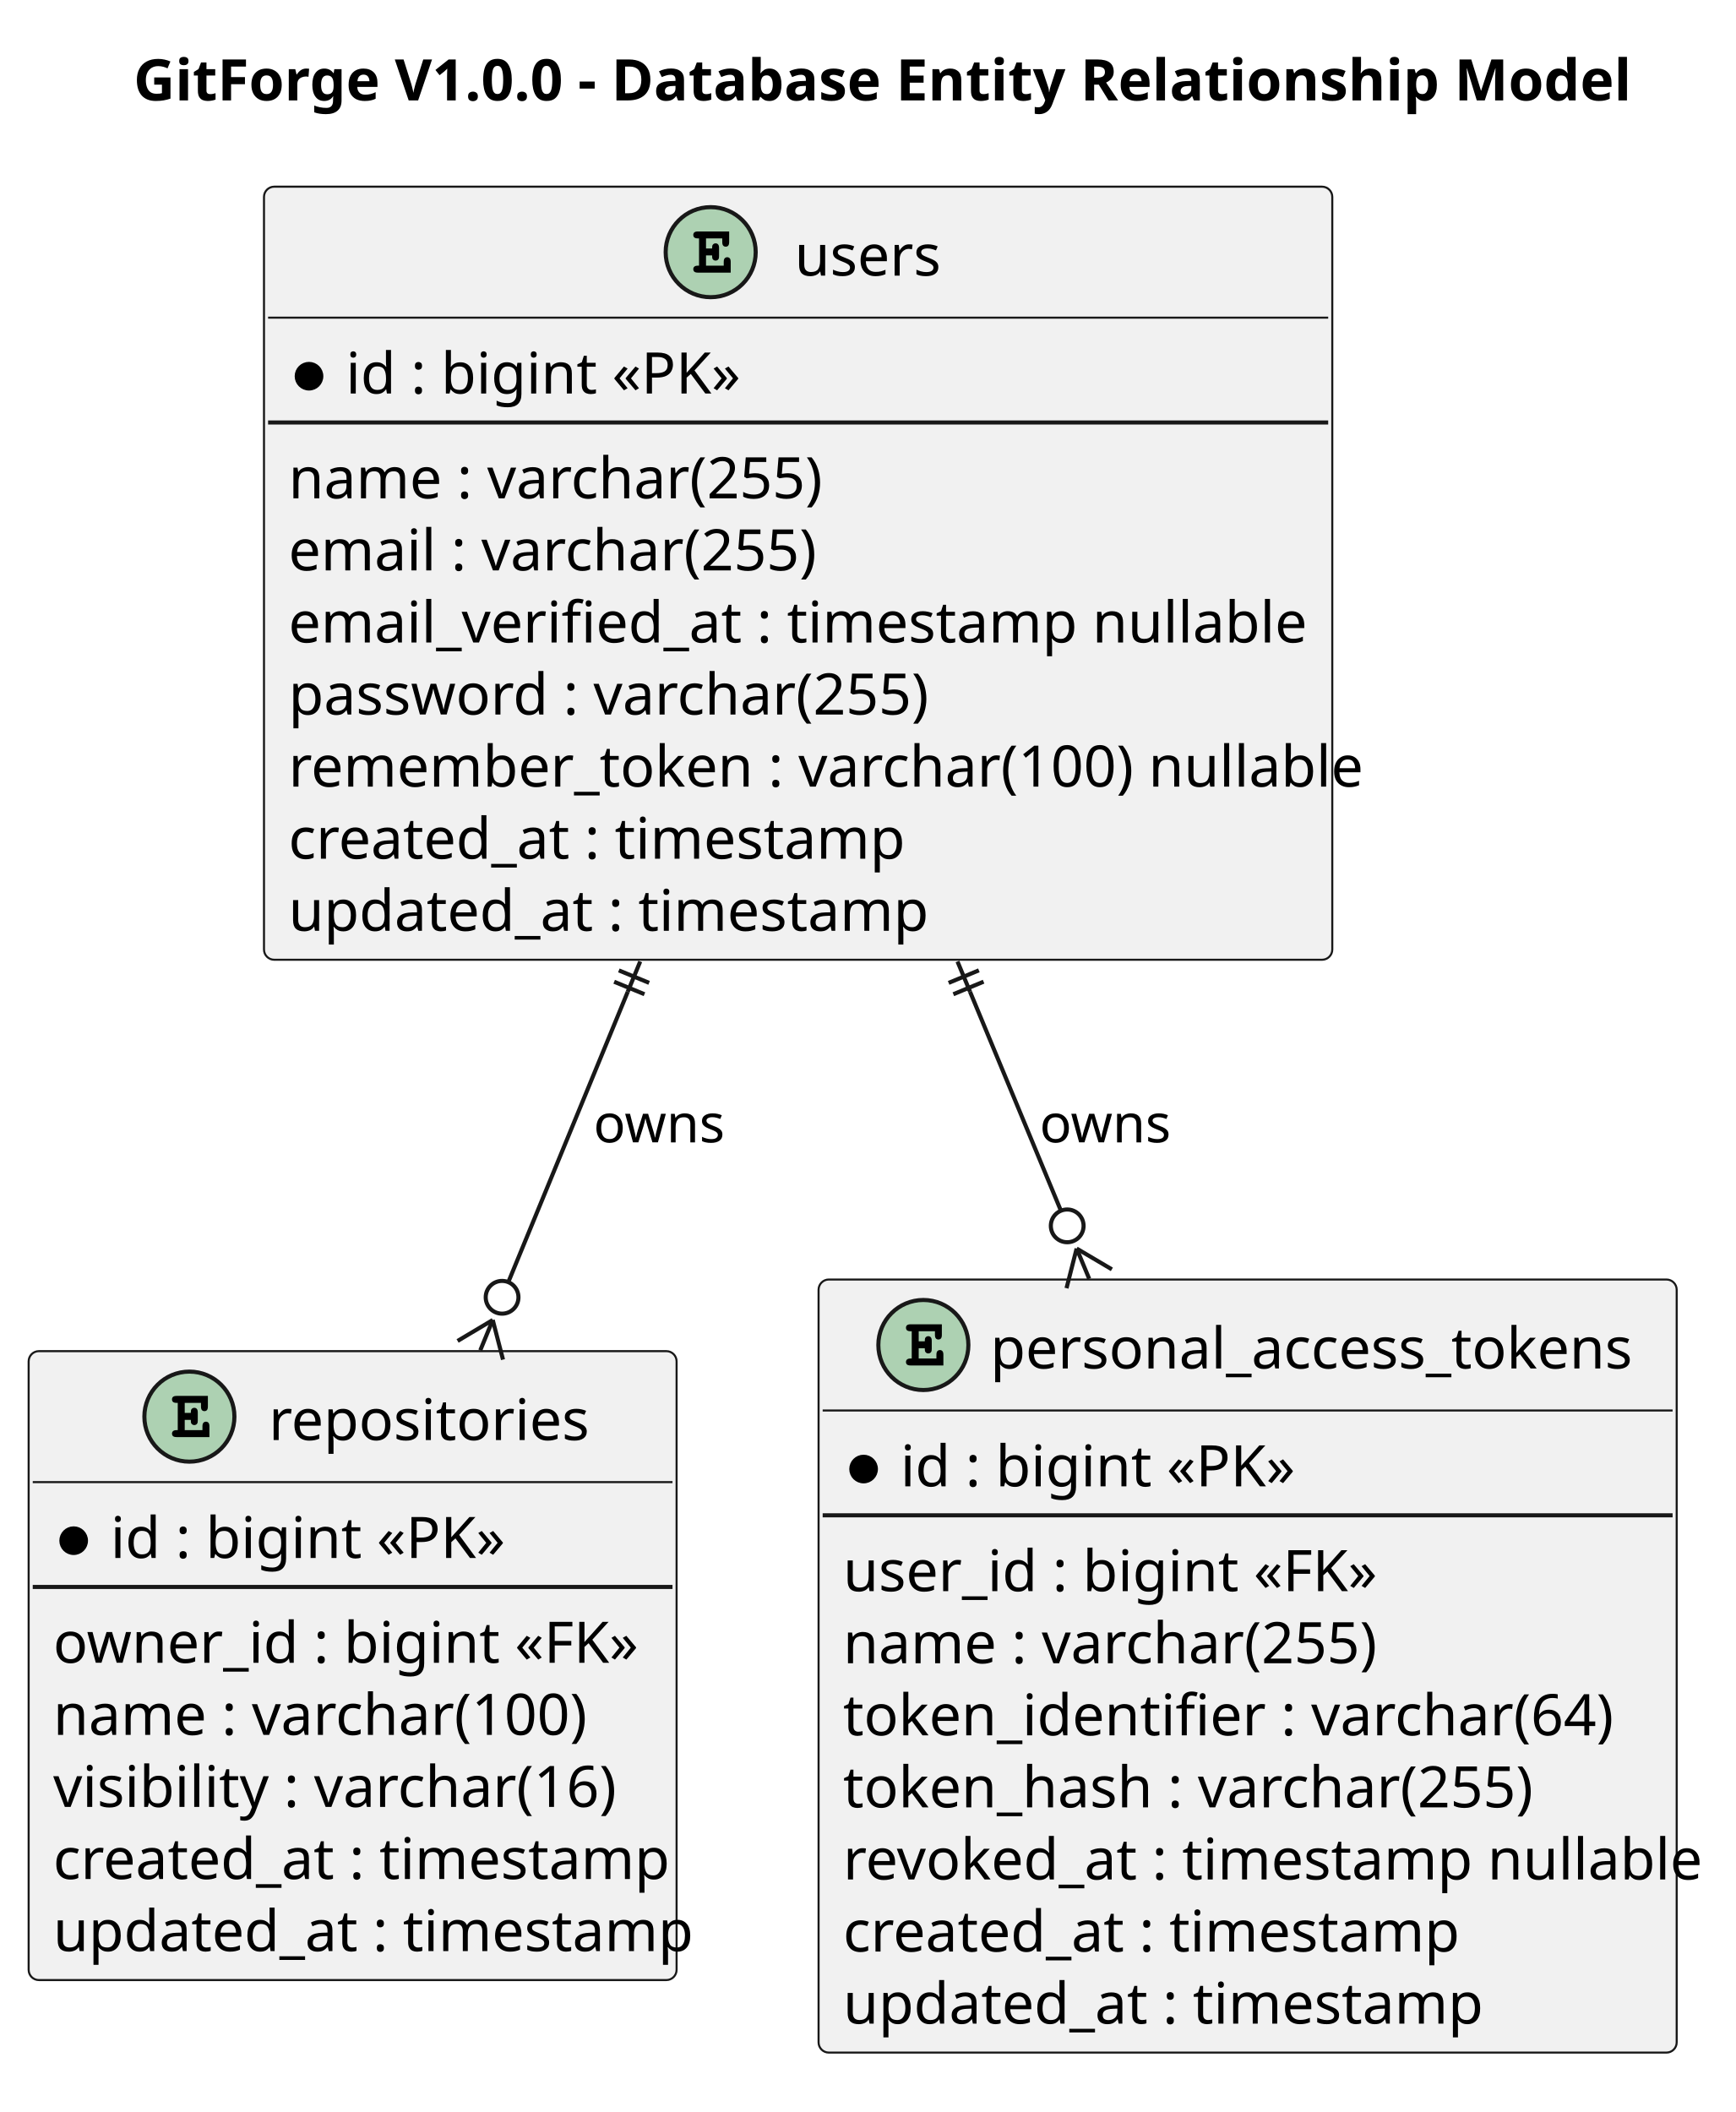
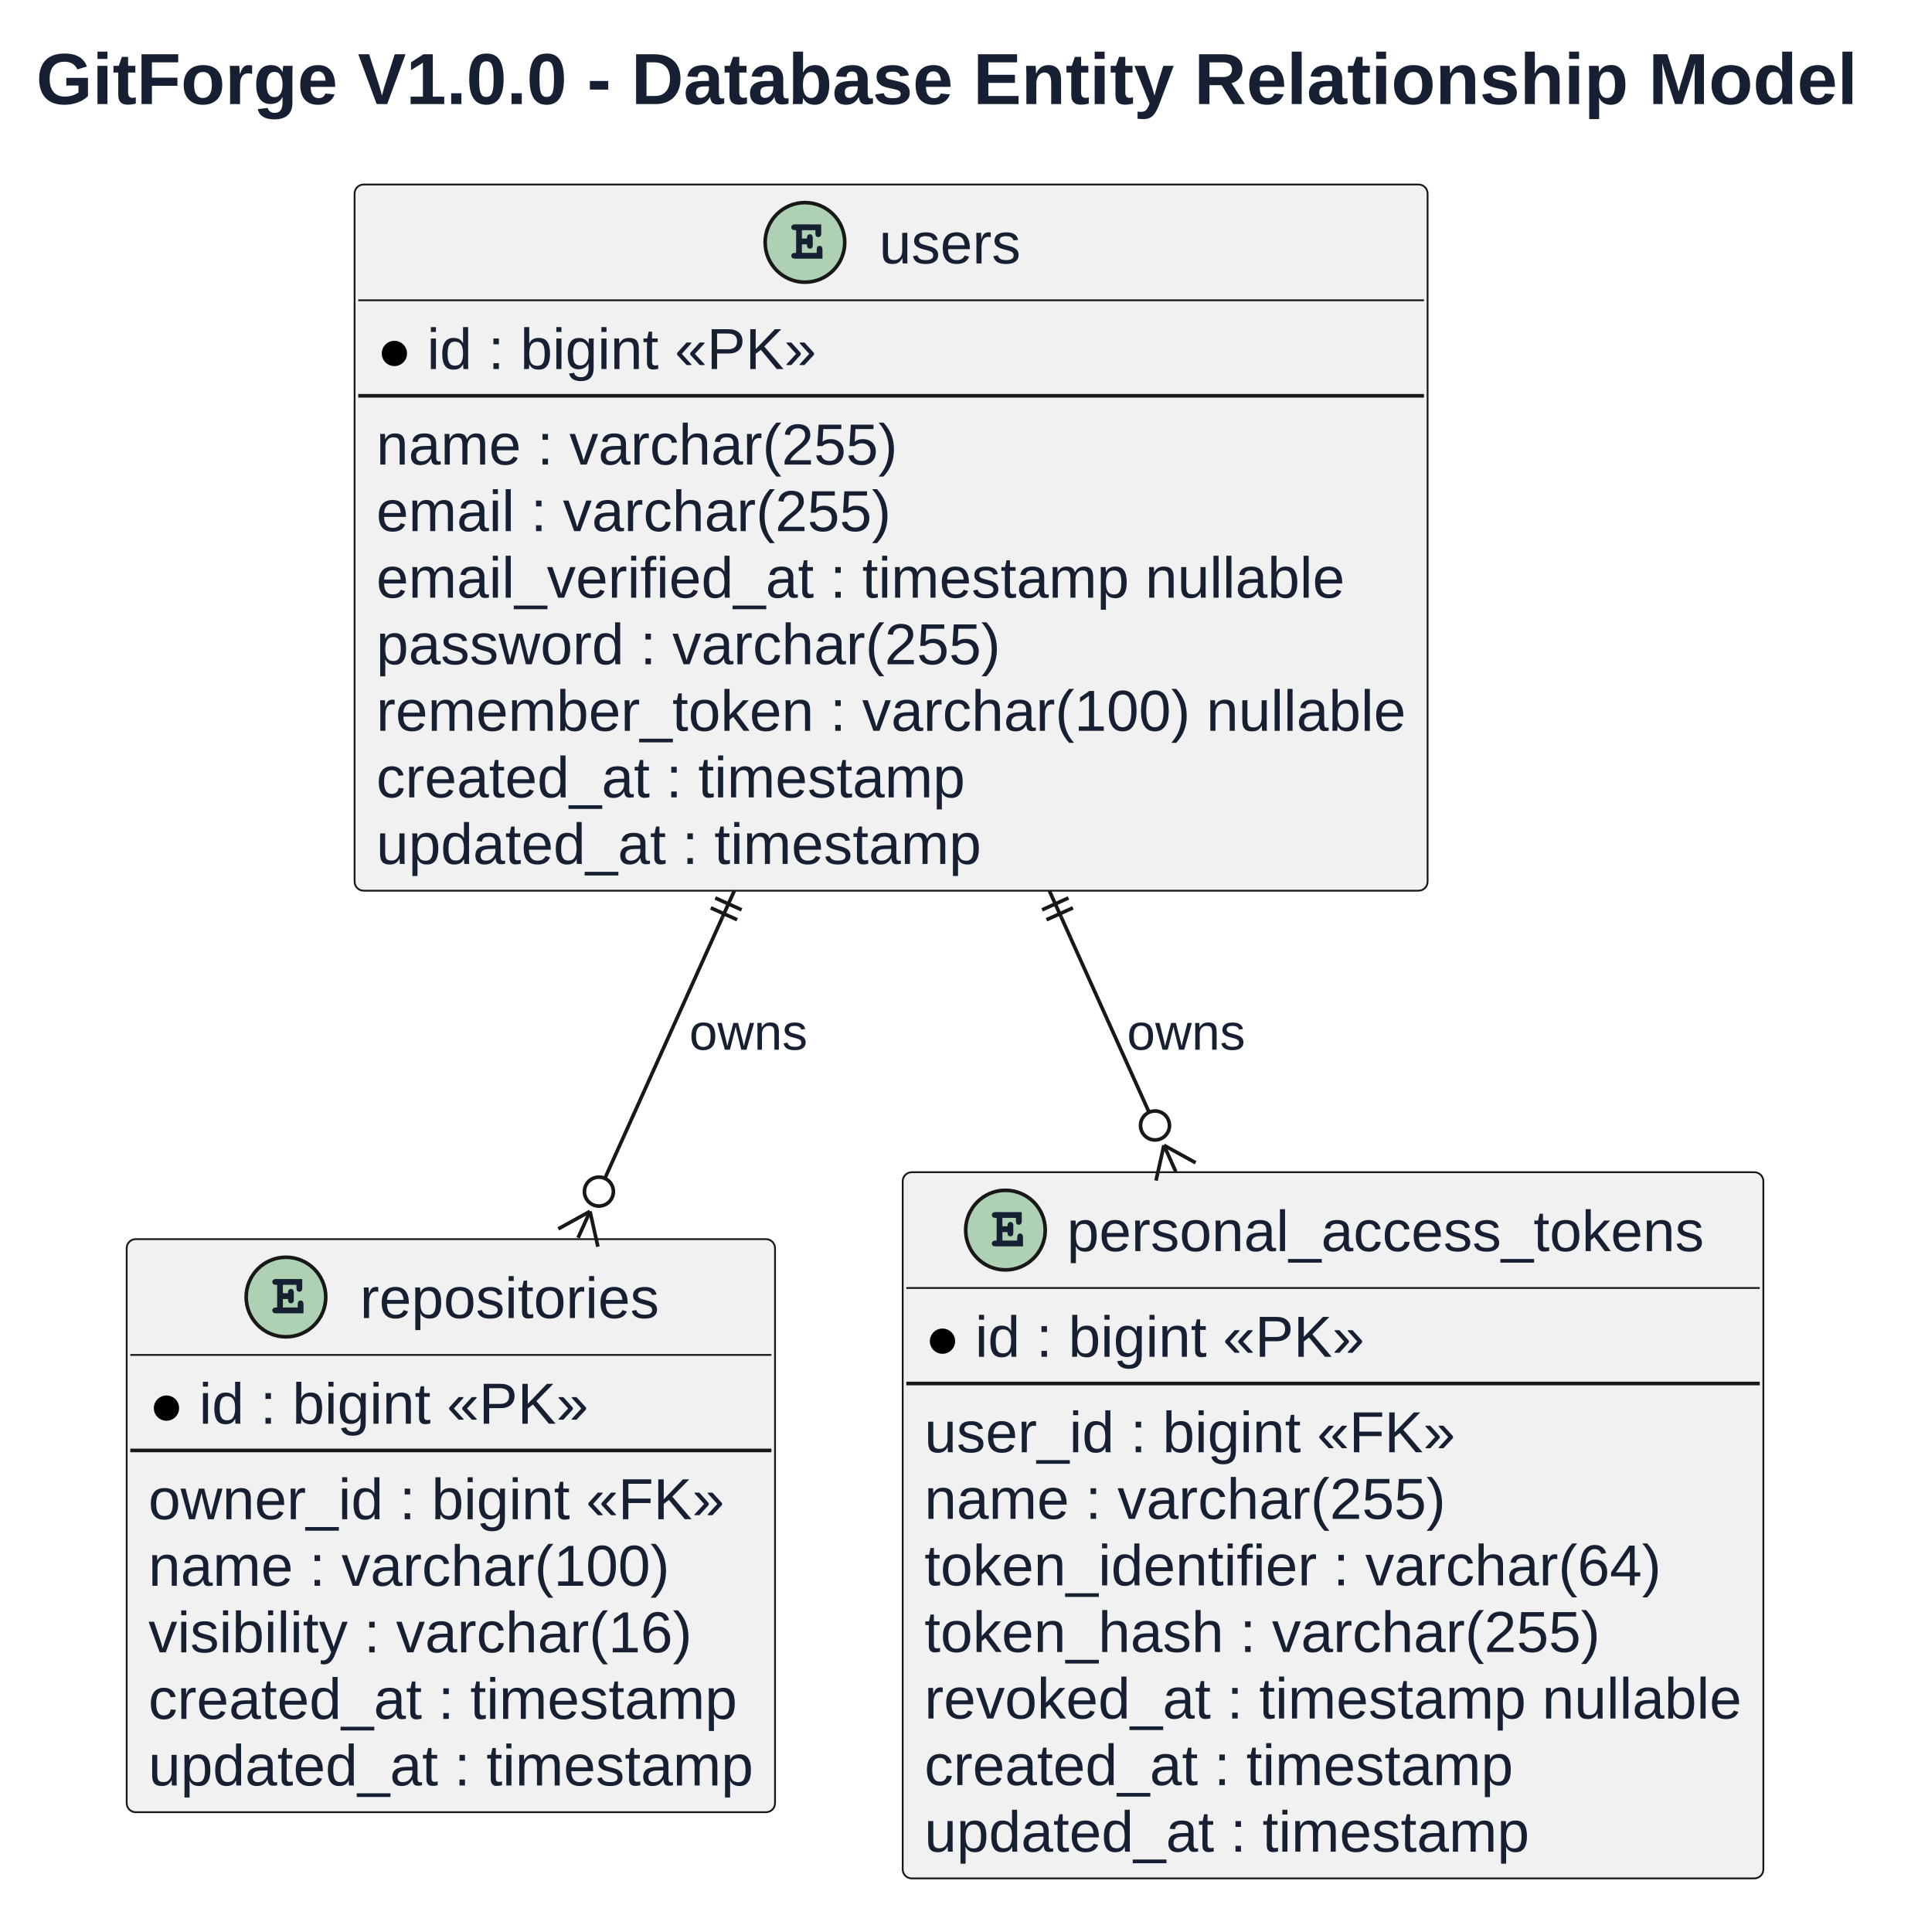
- <svg xmlns="http://www.w3.org/2000/svg" version="1.1" data-diagram-type="CLASS" style="width:424px;height:516px;background:#FFFFFF;" width="424px" height="516px" viewBox="0 0 424 516" zoomAndPan="magnify" preserveAspectRatio="none" contentStyleType="text/css">
+ <svg xmlns="http://www.w3.org/2000/svg" version="1.1" data-diagram-type="CLASS" style="width:530px;height:534px;background:#FFFFFF;" width="530px" height="534px" viewBox="0 0 530 534" zoomAndPan="magnify" preserveAspectRatio="none" contentStyleType="text/css">
  <defs />
  <g font-family="sans-serif" lengthAdjust="spacing">
-     <g class="title" data-source-line="1">
-       <text x="32.631" y="24.533" fill="#000" font-size="14" textLength="352.399" font-weight="700">GitForge V1.0.0 - Database Entity Relationship Model</text>
+     <g class="title" data-source-line="8">
+       <text x="10" y="28.76" fill="#172033" font-size="20" textLength="503.428" font-weight="700" font-family="Arial">GitForge V1.0.0 - Database Entity Relationship Model</text>
    </g>
-     <g class="entity" data-qualified-name="users" id="ent0001" data-source-line="2">
-       <rect x="64.5" y="45.609" width="261.013" height="188.875" fill="#F1F1F1" style="stroke:#181818;stroke-width:0.5;" rx="2.5" ry="2.5" />
-       <ellipse cx="173.639" cy="61.609" rx="11" ry="11" fill="#ADD1B2" style="stroke:#181818;stroke-width:1;" />
-       <path d="M172.499,62.406 L172.499,64.906 L176.827,64.906 L176.827,63.984 Q176.827,63.375 177.061,63.109 Q177.311,62.844 177.686,62.844 Q178.061,62.844 178.295,63.109 Q178.53,63.375 178.53,63.984 L178.53,66.609 L170.53,66.609 Q169.905,66.609 169.639,66.375 Q169.389,66.141 169.389,65.75 Q169.389,65.375 169.655,65.141 Q169.92,64.906 170.53,64.906 L170.795,64.906 L170.795,58.25 L170.53,58.25 Q169.905,58.25 169.639,58.016 Q169.389,57.781 169.389,57.391 Q169.389,57.016 169.639,56.781 Q169.905,56.547 170.53,56.547 L178.155,56.547 L178.155,59.141 Q178.155,59.75 177.92,60.016 Q177.702,60.266 177.311,60.266 Q176.936,60.266 176.702,60.016 Q176.467,59.75 176.467,59.141 L176.467,58.25 L172.499,58.25 L172.499,60.703 L173.983,60.703 Q173.983,60.047 174.108,59.859 Q174.374,59.453 174.842,59.453 Q175.217,59.453 175.452,59.719 Q175.686,59.969 175.686,60.578 L175.686,62.547 Q175.686,63.094 175.561,63.281 Q175.295,63.672 174.842,63.672 Q174.374,63.672 174.108,63.266 Q173.983,63.078 173.983,62.406 L172.499,62.406 Z " fill="#000" />
-       <text x="194.139" y="67.338" fill="#000" font-size="14" textLength="34.234">users</text>
-       <line x1="65.5" y1="77.609" x2="324.513" y2="77.609" style="stroke:#181818;stroke-width:0.5;" />
+     <g class="entity" data-qualified-name="users" id="ent0001" data-source-line="9">
+       <rect x="98.015" y="50.998" width="296.586" height="195.188" fill="#F1F1F1" style="stroke:#181818;stroke-width:0.5;" rx="2.5" ry="2.5" />
+       <ellipse cx="222.495" cy="66.998" rx="11" ry="11" fill="#ADD1B2" style="stroke:#181818;stroke-width:1;" />
+       <path d="M221.651,67.545 L221.651,69.889 L225.745,69.889 L225.745,69.029 Q225.745,68.451 225.964,68.201 Q226.183,67.951 226.542,67.951 Q226.901,67.951 227.12,68.201 Q227.339,68.451 227.339,69.029 L227.339,71.498 L219.808,71.498 Q219.229,71.498 218.979,71.279 Q218.729,71.045 218.729,70.686 Q218.729,70.342 218.979,70.123 Q219.229,69.889 219.808,69.889 L220.058,69.889 L220.058,63.623 L219.808,63.623 Q219.229,63.623 218.979,63.404 Q218.729,63.186 218.729,62.826 Q218.729,62.467 218.979,62.248 Q219.229,62.014 219.808,62.014 L226.995,62.029 L226.995,64.467 Q226.995,65.029 226.776,65.279 Q226.558,65.529 226.198,65.529 Q225.839,65.529 225.604,65.295 Q225.386,65.045 225.386,64.467 L225.386,63.623 L221.651,63.623 L221.651,65.936 L223.058,65.936 Q223.058,65.311 223.183,65.139 Q223.417,64.748 223.87,64.748 Q224.214,64.748 224.433,64.998 Q224.667,65.248 224.667,65.826 L224.667,67.67 Q224.667,68.186 224.542,68.373 Q224.292,68.732 223.87,68.732 Q223.417,68.732 223.183,68.357 Q223.058,68.17 223.058,67.545 L221.651,67.545 Z " fill="#172033" />
+       <text x="242.995" y="72.807" fill="#172033" font-size="16" textLength="39.125" font-family="Arial">users</text>
+       <line x1="99.015" y1="82.998" x2="393.601" y2="82.998" style="stroke:#181818;stroke-width:0.5;" />
      <g data-visibility-modifier="IE_MANDATORY">
-         <ellipse cx="75.5" cy="91.914" rx="3" ry="3" fill="#000" style="stroke:#000;stroke-width:1;" />
+         <ellipse cx="109.015" cy="97.697" rx="3" ry="3" fill="#000" style="stroke:#000;stroke-width:1;" />
      </g>
-       <text x="84.5" y="96.143" fill="#000" font-size="14" textLength="94.172">id : bigint «PK»</text>
-       <line x1="65.5" y1="103.219" x2="324.513" y2="103.219" style="stroke:#181818;stroke-width:1;" />
-       <text x="70.5" y="121.752" fill="#000" font-size="14" textLength="126.055">name : varchar(255)</text>
-       <text x="70.5" y="139.361" fill="#000" font-size="14" textLength="124.489">email : varchar(255)</text>
-       <text x="70.5" y="156.971" fill="#000" font-size="14" textLength="234.227">email_verified_at : timestamp nullable</text>
-       <text x="70.5" y="174.58" fill="#000" font-size="14" textLength="150.951">password : varchar(255)</text>
-       <text x="70.5" y="192.189" fill="#000" font-size="14" textLength="249.013">remember_token : varchar(100) nullable</text>
-       <text x="70.5" y="209.799" fill="#000" font-size="14" textLength="142.399">created_at : timestamp</text>
-       <text x="70.5" y="227.408" fill="#000" font-size="14" textLength="146.31">updated_at : timestamp</text>
+       <text x="118.015" y="102.006" fill="#172033" font-size="16" textLength="107.625" font-family="Arial">id : bigint «PK»</text>
+       <line x1="99.015" y1="109.396" x2="393.601" y2="109.396" style="stroke:#181818;stroke-width:1;" />
+       <text x="104.015" y="128.404" fill="#172033" font-size="16" textLength="144.063" font-family="Arial">name : varchar(255)</text>
+       <text x="104.015" y="146.803" fill="#172033" font-size="16" textLength="142.273" font-family="Arial">email : varchar(255)</text>
+       <text x="104.015" y="165.201" fill="#172033" font-size="16" textLength="267.688" font-family="Arial">email_verified_at : timestamp nullable</text>
+       <text x="104.015" y="183.6" fill="#172033" font-size="16" textLength="172.516" font-family="Arial">password : varchar(255)</text>
+       <text x="104.015" y="201.998" fill="#172033" font-size="16" textLength="284.586" font-family="Arial">remember_token : varchar(100) nullable</text>
+       <text x="104.015" y="220.396" fill="#172033" font-size="16" textLength="162.742" font-family="Arial">created_at : timestamp</text>
+       <text x="104.015" y="238.795" fill="#172033" font-size="16" textLength="167.211" font-family="Arial">updated_at : timestamp</text>
    </g>
-     <g class="entity" data-qualified-name="repositories" id="ent0002" data-source-line="13">
-       <rect x="7" y="330.109" width="158.31" height="153.656" fill="#F1F1F1" style="stroke:#181818;stroke-width:0.5;" rx="2.5" ry="2.5" />
-       <ellipse cx="46.275" cy="346.109" rx="11" ry="11" fill="#ADD1B2" style="stroke:#181818;stroke-width:1;" />
-       <path d="M45.134,346.906 L45.134,349.406 L49.462,349.406 L49.462,348.484 Q49.462,347.875 49.697,347.609 Q49.947,347.344 50.322,347.344 Q50.697,347.344 50.931,347.609 Q51.166,347.875 51.166,348.484 L51.166,351.109 L43.166,351.109 Q42.541,351.109 42.275,350.875 Q42.025,350.641 42.025,350.25 Q42.025,349.875 42.291,349.641 Q42.556,349.406 43.166,349.406 L43.431,349.406 L43.431,342.75 L43.166,342.75 Q42.541,342.75 42.275,342.516 Q42.025,342.281 42.025,341.891 Q42.025,341.516 42.275,341.281 Q42.541,341.047 43.166,341.047 L50.791,341.047 L50.791,343.641 Q50.791,344.25 50.556,344.516 Q50.337,344.766 49.947,344.766 Q49.572,344.766 49.337,344.516 Q49.103,344.25 49.103,343.641 L49.103,342.75 L45.134,342.75 L45.134,345.203 L46.619,345.203 Q46.619,344.547 46.744,344.359 Q47.009,343.953 47.478,343.953 Q47.853,343.953 48.087,344.219 Q48.322,344.469 48.322,345.078 L48.322,347.047 Q48.322,347.594 48.197,347.781 Q47.931,348.172 47.478,348.172 Q47.009,348.172 46.744,347.766 Q46.619,347.578 46.619,346.906 L45.134,346.906 Z " fill="#000" />
-       <text x="65.669" y="351.838" fill="#000" font-size="14" textLength="72.365">repositories</text>
-       <line x1="8" y1="362.109" x2="164.31" y2="362.109" style="stroke:#181818;stroke-width:0.5;" />
+     <g class="entity" data-qualified-name="repositories" id="ent0002" data-source-line="20">
+       <rect x="35.015" y="342.498" width="179.211" height="158.391" fill="#F1F1F1" style="stroke:#181818;stroke-width:0.5;" rx="2.5" ry="2.5" />
+       <ellipse cx="79.043" cy="358.498" rx="11" ry="11" fill="#ADD1B2" style="stroke:#181818;stroke-width:1;" />
+       <path d="M78.199,359.045 L78.199,361.389 L82.293,361.389 L82.293,360.529 Q82.293,359.951 82.512,359.701 Q82.731,359.451 83.09,359.451 Q83.449,359.451 83.668,359.701 Q83.887,359.951 83.887,360.529 L83.887,362.998 L76.356,362.998 Q75.778,362.998 75.528,362.779 Q75.278,362.545 75.278,362.186 Q75.278,361.842 75.528,361.623 Q75.778,361.389 76.356,361.389 L76.606,361.389 L76.606,355.123 L76.356,355.123 Q75.778,355.123 75.528,354.904 Q75.278,354.686 75.278,354.326 Q75.278,353.967 75.528,353.748 Q75.778,353.514 76.356,353.514 L83.543,353.529 L83.543,355.967 Q83.543,356.529 83.324,356.779 Q83.106,357.029 82.746,357.029 Q82.387,357.029 82.153,356.795 Q81.934,356.545 81.934,355.967 L81.934,355.123 L78.199,355.123 L78.199,357.436 L79.606,357.436 Q79.606,356.811 79.731,356.639 Q79.965,356.248 80.418,356.248 Q80.762,356.248 80.981,356.498 Q81.215,356.748 81.215,357.326 L81.215,359.17 Q81.215,359.686 81.09,359.873 Q80.84,360.232 80.418,360.232 Q79.965,360.232 79.731,359.857 Q79.606,359.67 79.606,359.045 L78.199,359.045 Z " fill="#172033" />
+       <text x="99.494" y="364.307" fill="#172033" font-size="16" textLength="82.703" font-family="Arial">repositories</text>
+       <line x1="36.015" y1="374.498" x2="213.226" y2="374.498" style="stroke:#181818;stroke-width:0.5;" />
      <g data-visibility-modifier="IE_MANDATORY">
-         <ellipse cx="18" cy="376.414" rx="3" ry="3" fill="#000" style="stroke:#000;stroke-width:1;" />
+         <ellipse cx="46.015" cy="389.197" rx="3" ry="3" fill="#000" style="stroke:#000;stroke-width:1;" />
      </g>
-       <text x="27" y="380.643" fill="#000" font-size="14" textLength="94.172">id : bigint «PK»</text>
-       <line x1="8" y1="387.719" x2="164.31" y2="387.719" style="stroke:#181818;stroke-width:1;" />
-       <text x="13" y="406.252" fill="#000" font-size="14" textLength="139.303">owner_id : bigint «FK»</text>
-       <text x="13" y="423.861" fill="#000" font-size="14" textLength="126.055">name : varchar(100)</text>
-       <text x="13" y="441.471" fill="#000" font-size="14" textLength="131.476">visibility : varchar(16)</text>
-       <text x="13" y="459.08" fill="#000" font-size="14" textLength="142.399">created_at : timestamp</text>
-       <text x="13" y="476.689" fill="#000" font-size="14" textLength="146.31">updated_at : timestamp</text>
+       <text x="55.015" y="393.506" fill="#172033" font-size="16" textLength="107.625" font-family="Arial">id : bigint «PK»</text>
+       <line x1="36.015" y1="400.896" x2="213.226" y2="400.896" style="stroke:#181818;stroke-width:1;" />
+       <text x="41.015" y="419.904" fill="#172033" font-size="16" textLength="159.203" font-family="Arial">owner_id : bigint «FK»</text>
+       <text x="41.015" y="438.303" fill="#172033" font-size="16" textLength="144.063" font-family="Arial">name : varchar(100)</text>
+       <text x="41.015" y="456.701" fill="#172033" font-size="16" textLength="150.258" font-family="Arial">visibility : varchar(16)</text>
+       <text x="41.015" y="475.1" fill="#172033" font-size="16" textLength="162.742" font-family="Arial">created_at : timestamp</text>
+       <text x="41.015" y="493.498" fill="#172033" font-size="16" textLength="167.211" font-family="Arial">updated_at : timestamp</text>
    </g>
-     <g class="entity" data-qualified-name="pats" id="ent0003" data-source-line="22">
-       <rect x="200" y="312.609" width="209.661" height="188.875" fill="#F1F1F1" style="stroke:#181818;stroke-width:0.5;" rx="2.5" ry="2.5" />
-       <ellipse cx="225.604" cy="328.609" rx="11" ry="11" fill="#ADD1B2" style="stroke:#181818;stroke-width:1;" />
-       <path d="M224.464,329.406 L224.464,331.906 L228.792,331.906 L228.792,330.984 Q228.792,330.375 229.026,330.109 Q229.276,329.844 229.651,329.844 Q230.026,329.844 230.261,330.109 Q230.495,330.375 230.495,330.984 L230.495,333.609 L222.495,333.609 Q221.87,333.609 221.604,333.375 Q221.354,333.141 221.354,332.75 Q221.354,332.375 221.62,332.141 Q221.886,331.906 222.495,331.906 L222.761,331.906 L222.761,325.25 L222.495,325.25 Q221.87,325.25 221.604,325.016 Q221.354,324.781 221.354,324.391 Q221.354,324.016 221.604,323.781 Q221.87,323.547 222.495,323.547 L230.12,323.547 L230.12,326.141 Q230.12,326.75 229.886,327.016 Q229.667,327.266 229.276,327.266 Q228.901,327.266 228.667,327.016 Q228.433,326.75 228.433,326.141 L228.433,325.25 L224.464,325.25 L224.464,327.703 L225.948,327.703 Q225.948,327.047 226.073,326.859 Q226.339,326.453 226.808,326.453 Q227.183,326.453 227.417,326.719 Q227.651,326.969 227.651,327.578 L227.651,329.547 Q227.651,330.094 227.526,330.281 Q227.261,330.672 226.808,330.672 Q226.339,330.672 226.073,330.266 Q225.948,330.078 225.948,329.406 L224.464,329.406 Z " fill="#000" />
-       <text x="241.961" y="334.338" fill="#000" font-size="14" textLength="154.096">personal_access_tokens</text>
-       <line x1="201" y1="344.609" x2="408.661" y2="344.609" style="stroke:#181818;stroke-width:0.5;" />
+     <g class="entity" data-qualified-name="pats" id="ent0003" data-source-line="29">
+       <rect x="249.515" y="323.998" width="237.898" height="195.188" fill="#F1F1F1" style="stroke:#181818;stroke-width:0.5;" rx="2.5" ry="2.5" />
+       <ellipse cx="277.92" cy="339.998" rx="11" ry="11" fill="#ADD1B2" style="stroke:#181818;stroke-width:1;" />
+       <path d="M277.076,340.545 L277.076,342.889 L281.17,342.889 L281.17,342.029 Q281.17,341.451 281.388,341.201 Q281.607,340.951 281.967,340.951 Q282.326,340.951 282.545,341.201 Q282.763,341.451 282.763,342.029 L282.763,344.498 L275.232,344.498 Q274.654,344.498 274.404,344.279 Q274.154,344.045 274.154,343.686 Q274.154,343.342 274.404,343.123 Q274.654,342.889 275.232,342.889 L275.482,342.889 L275.482,336.623 L275.232,336.623 Q274.654,336.623 274.404,336.404 Q274.154,336.186 274.154,335.826 Q274.154,335.467 274.404,335.248 Q274.654,335.014 275.232,335.014 L282.42,335.029 L282.42,337.467 Q282.42,338.029 282.201,338.279 Q281.982,338.529 281.623,338.529 Q281.263,338.529 281.029,338.295 Q280.81,338.045 280.81,337.467 L280.81,336.623 L277.076,336.623 L277.076,338.936 L278.482,338.936 Q278.482,338.311 278.607,338.139 Q278.842,337.748 279.295,337.748 Q279.638,337.748 279.857,337.998 Q280.092,338.248 280.092,338.826 L280.092,340.67 Q280.092,341.186 279.967,341.373 Q279.717,341.732 279.295,341.732 Q278.842,341.732 278.607,341.357 Q278.482,341.17 278.482,340.545 L277.076,340.545 Z " fill="#172033" />
+       <text x="294.899" y="345.807" fill="#172033" font-size="16" textLength="176.109" font-family="Arial">personal_access_tokens</text>
+       <line x1="250.515" y1="355.998" x2="486.413" y2="355.998" style="stroke:#181818;stroke-width:0.5;" />
      <g data-visibility-modifier="IE_MANDATORY">
-         <ellipse cx="211" cy="358.914" rx="3" ry="3" fill="#000" style="stroke:#000;stroke-width:1;" />
+         <ellipse cx="260.515" cy="370.697" rx="3" ry="3" fill="#000" style="stroke:#000;stroke-width:1;" />
      </g>
-       <text x="220" y="363.143" fill="#000" font-size="14" textLength="94.172">id : bigint «PK»</text>
-       <line x1="201" y1="370.219" x2="408.661" y2="370.219" style="stroke:#181818;stroke-width:1;" />
-       <text x="206" y="388.752" fill="#000" font-size="14" textLength="128.406">user_id : bigint «FK»</text>
-       <text x="206" y="406.361" fill="#000" font-size="14" textLength="126.055">name : varchar(255)</text>
-       <text x="206" y="423.971" fill="#000" font-size="14" textLength="178.199">token_identifier : varchar(64)</text>
-       <text x="206" y="441.58" fill="#000" font-size="14" textLength="163.427">token_hash : varchar(255)</text>
-       <text x="206" y="459.189" fill="#000" font-size="14" textLength="197.661">revoked_at : timestamp nullable</text>
-       <text x="206" y="476.799" fill="#000" font-size="14" textLength="142.399">created_at : timestamp</text>
-       <text x="206" y="494.408" fill="#000" font-size="14" textLength="146.31">updated_at : timestamp</text>
+       <text x="269.515" y="375.006" fill="#172033" font-size="16" textLength="107.625" font-family="Arial">id : bigint «PK»</text>
+       <line x1="250.515" y1="382.396" x2="486.413" y2="382.396" style="stroke:#181818;stroke-width:1;" />
+       <text x="255.515" y="401.404" fill="#172033" font-size="16" textLength="146.75" font-family="Arial">user_id : bigint «FK»</text>
+       <text x="255.515" y="419.803" fill="#172033" font-size="16" textLength="144.063" font-family="Arial">name : varchar(255)</text>
+       <text x="255.515" y="438.201" fill="#172033" font-size="16" textLength="203.656" font-family="Arial">token_identifier : varchar(64)</text>
+       <text x="255.515" y="456.6" fill="#172033" font-size="16" textLength="186.773" font-family="Arial">token_hash : varchar(255)</text>
+       <text x="255.515" y="474.998" fill="#172033" font-size="16" textLength="225.898" font-family="Arial">revoked_at : timestamp nullable</text>
+       <text x="255.515" y="493.396" fill="#172033" font-size="16" textLength="162.742" font-family="Arial">created_at : timestamp</text>
+       <text x="255.515" y="511.795" fill="#172033" font-size="16" textLength="167.211" font-family="Arial">updated_at : timestamp</text>
    </g>
-     <g class="link" data-entity-1="ent0001" data-entity-2="ent0002" id="lnk4" data-source-line="33" data-link-type="crowfoot">
-       <path d="M153.377,242.308 C140.577,273.428 136.374,283.621 124.194,313.251" style="stroke:#181818;stroke-width:1;" fill="none" id="users-repositories" codeLine="33" />
-       <line x1="151.199" y1="237.087" x2="158.598" y2="240.13" style="stroke:#181818;stroke-width:1;" />
-       <line x1="150.058" y1="239.862" x2="157.457" y2="242.905" style="stroke:#181818;stroke-width:1;" />
-       <line x1="153.377" y1="242.308" x2="156.42" y2="234.909" style="stroke:#181818;stroke-width:1;" />
-       <line x1="120.392" y1="322.5" x2="122.899" y2="332.181" style="stroke:#181818;stroke-width:1;" />
-       <line x1="120.392" y1="322.5" x2="111.801" y2="327.618" style="stroke:#181818;stroke-width:1;" />
-       <line x1="120.392" y1="322.5" x2="117.35" y2="329.899" style="stroke:#181818;stroke-width:1;" />
-       <ellipse cx="122.673" cy="316.951" rx="4" ry="4" fill="none" style="stroke:#181818;stroke-width:1;" />
-       <text x="145" y="279.104" fill="#000" font-size="13" textLength="30.348">owns</text>
+     <g class="link" data-entity-1="ent0001" data-entity-2="ent0002" id="lnk4" data-source-line="40" data-link-type="crowfoot">
+       <path d="M199.701,253.483 C185.541,284.943 180.677,295.756 167.187,325.706" style="stroke:#181818;stroke-width:1;" fill="none" id="users-repositories" codeLine="40" />
+       <line x1="197.695" y1="248.194" x2="204.99" y2="251.477" style="stroke:#181818;stroke-width:1;" />
+       <line x1="196.464" y1="250.93" x2="203.759" y2="254.213" style="stroke:#181818;stroke-width:1;" />
+       <line x1="199.701" y1="253.483" x2="202.985" y2="246.188" style="stroke:#181818;stroke-width:1;" />
+       <line x1="163.08" y1="334.824" x2="165.265" y2="344.582" style="stroke:#181818;stroke-width:1;" />
+       <line x1="163.08" y1="334.824" x2="154.324" y2="339.654" style="stroke:#181818;stroke-width:1;" />
+       <line x1="163.08" y1="334.824" x2="159.795" y2="342.118" style="stroke:#181818;stroke-width:1;" />
+       <ellipse cx="165.544" cy="329.353" rx="4" ry="4" fill="none" style="stroke:#181818;stroke-width:1;" />
+       <text x="190.515" y="290.13" fill="#172033" font-size="14" textLength="32.683" font-family="Arial">owns</text>
    </g>
-     <g class="link" data-entity-1="ent0001" data-entity-2="ent0003" id="lnk5" data-source-line="34" data-link-type="crowfoot">
-       <path d="M237.006,242.299 C247.446,267.459 248.763,270.657 259.213,295.807" style="stroke:#181818;stroke-width:1;" fill="none" id="users-pats" codeLine="34" />
-       <line x1="231.778" y1="240.137" x2="239.168" y2="237.071" style="stroke:#181818;stroke-width:1;" />
-       <line x1="232.928" y1="242.908" x2="240.317" y2="239.842" style="stroke:#181818;stroke-width:1;" />
-       <line x1="237.006" y1="242.299" x2="233.94" y2="234.909" style="stroke:#181818;stroke-width:1;" />
-       <line x1="263.05" y1="305.042" x2="271.661" y2="310.127" style="stroke:#181818;stroke-width:1;" />
-       <line x1="263.05" y1="305.042" x2="260.579" y2="314.732" style="stroke:#181818;stroke-width:1;" />
-       <line x1="263.05" y1="305.042" x2="266.12" y2="312.429" style="stroke:#181818;stroke-width:1;" />
-       <ellipse cx="260.748" cy="299.501" rx="4" ry="4" fill="none" style="stroke:#181818;stroke-width:1;" />
-       <text x="254" y="279.104" fill="#000" font-size="13" textLength="30.348">owns</text>
+     <g class="link" data-entity-1="ent0001" data-entity-2="ent0003" id="lnk5" data-source-line="41" data-link-type="crowfoot">
+       <path d="M293.329,253.483 C304.689,278.713 306.255,282.205 317.615,307.435" style="stroke:#181818;stroke-width:1;" fill="none" id="users-pats" codeLine="41" />
+       <line x1="288.04" y1="251.478" x2="295.334" y2="248.193" style="stroke:#181818;stroke-width:1;" />
+       <line x1="289.271" y1="254.213" x2="296.566" y2="250.929" style="stroke:#181818;stroke-width:1;" />
+       <line x1="293.329" y1="253.483" x2="290.045" y2="246.188" style="stroke:#181818;stroke-width:1;" />
+       <line x1="321.72" y1="316.553" x2="330.476" y2="321.385" style="stroke:#181818;stroke-width:1;" />
+       <line x1="321.72" y1="316.553" x2="319.534" y2="326.311" style="stroke:#181818;stroke-width:1;" />
+       <line x1="321.72" y1="316.553" x2="325.005" y2="323.848" style="stroke:#181818;stroke-width:1;" />
+       <ellipse cx="319.257" cy="311.082" rx="4" ry="4" fill="none" style="stroke:#181818;stroke-width:1;" />
+       <text x="311.515" y="290.13" fill="#172033" font-size="14" textLength="32.683" font-family="Arial">owns</text>
    </g>
  </g>
</svg>
